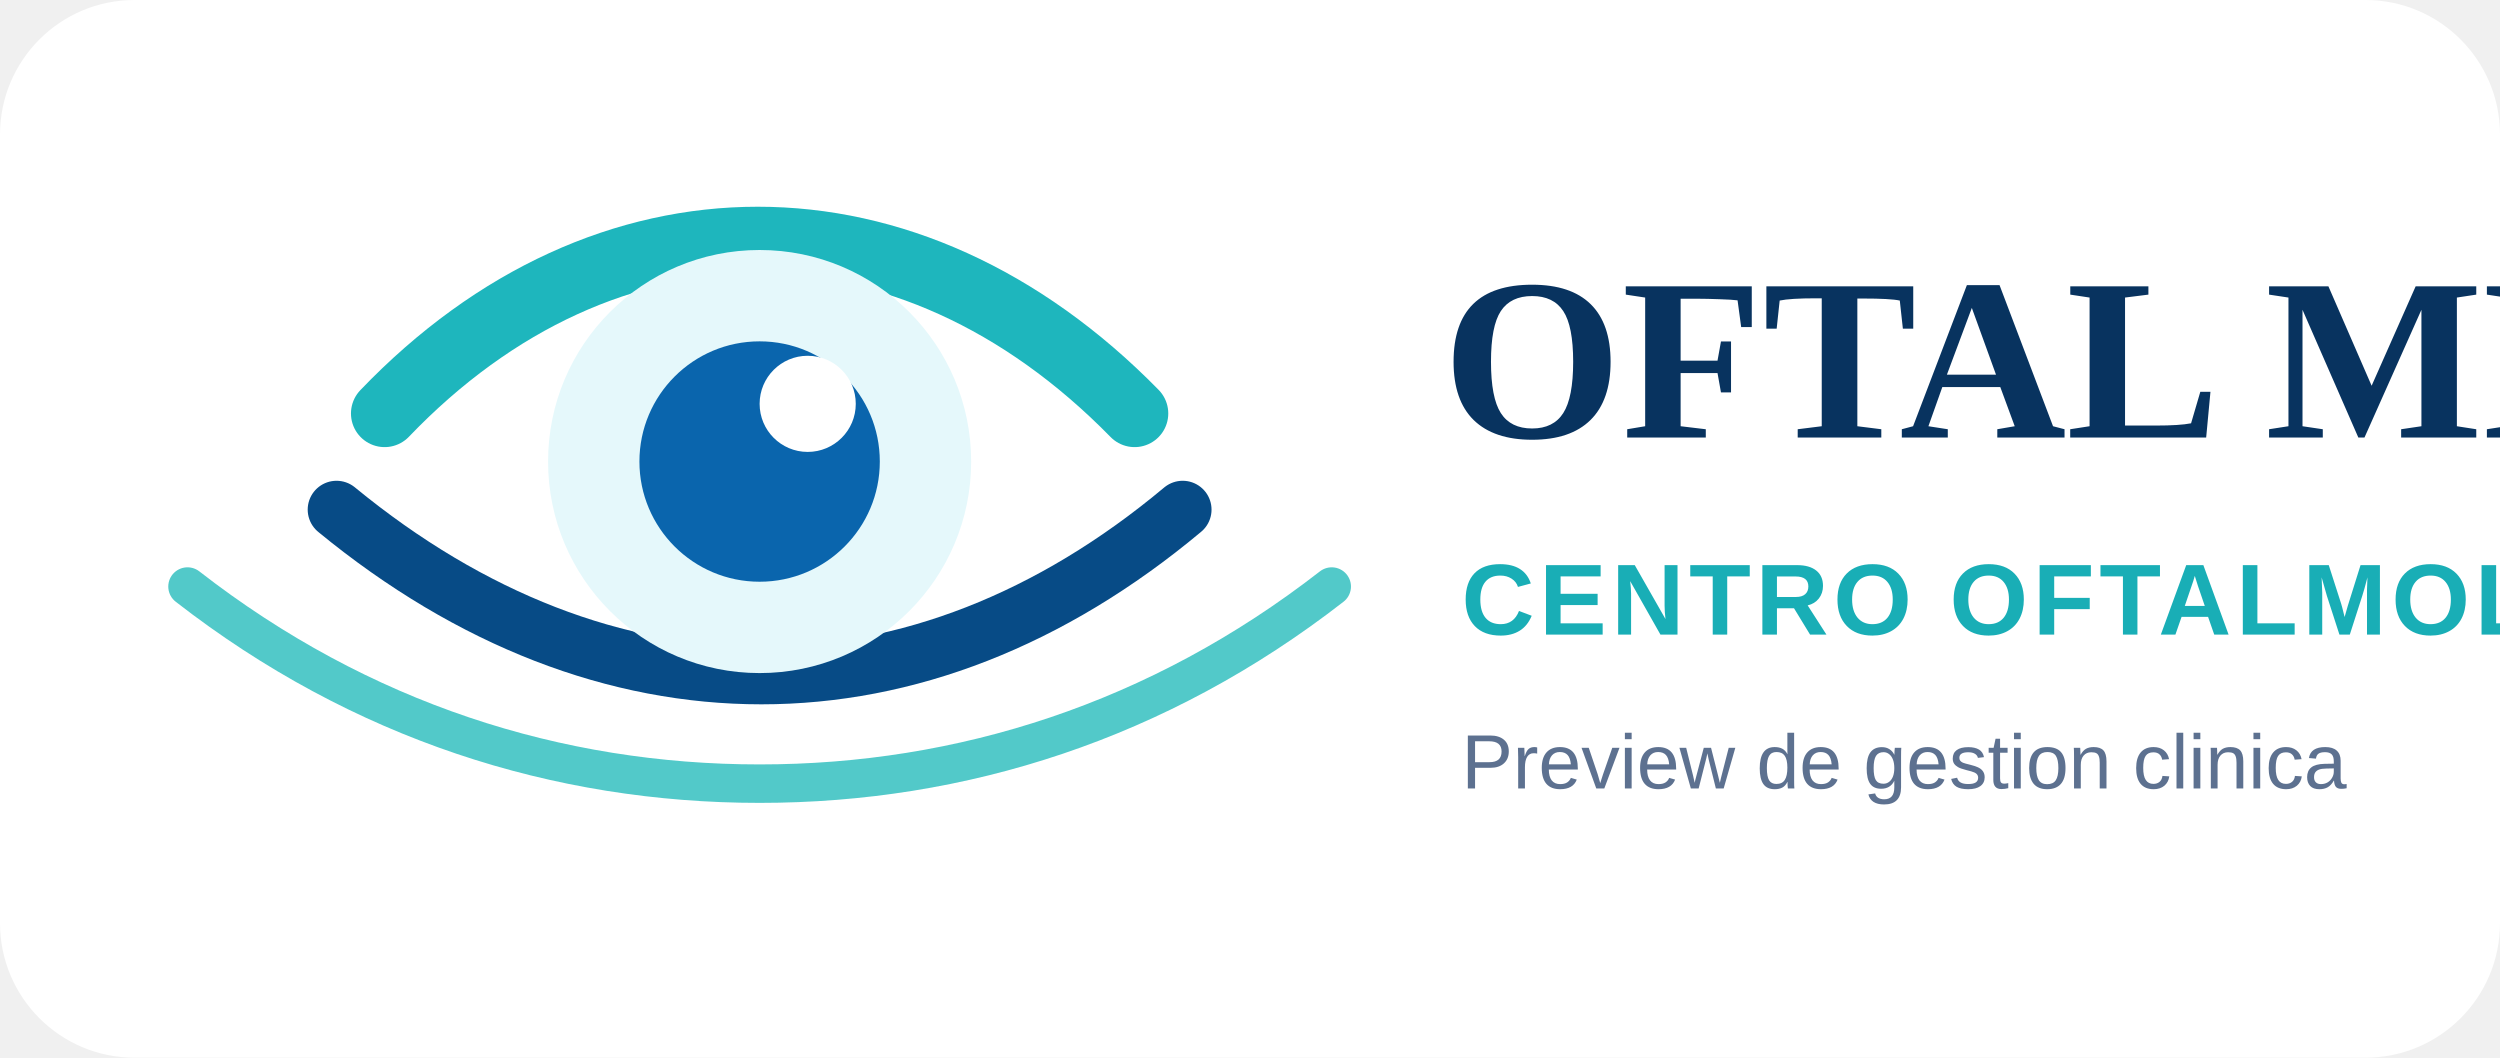
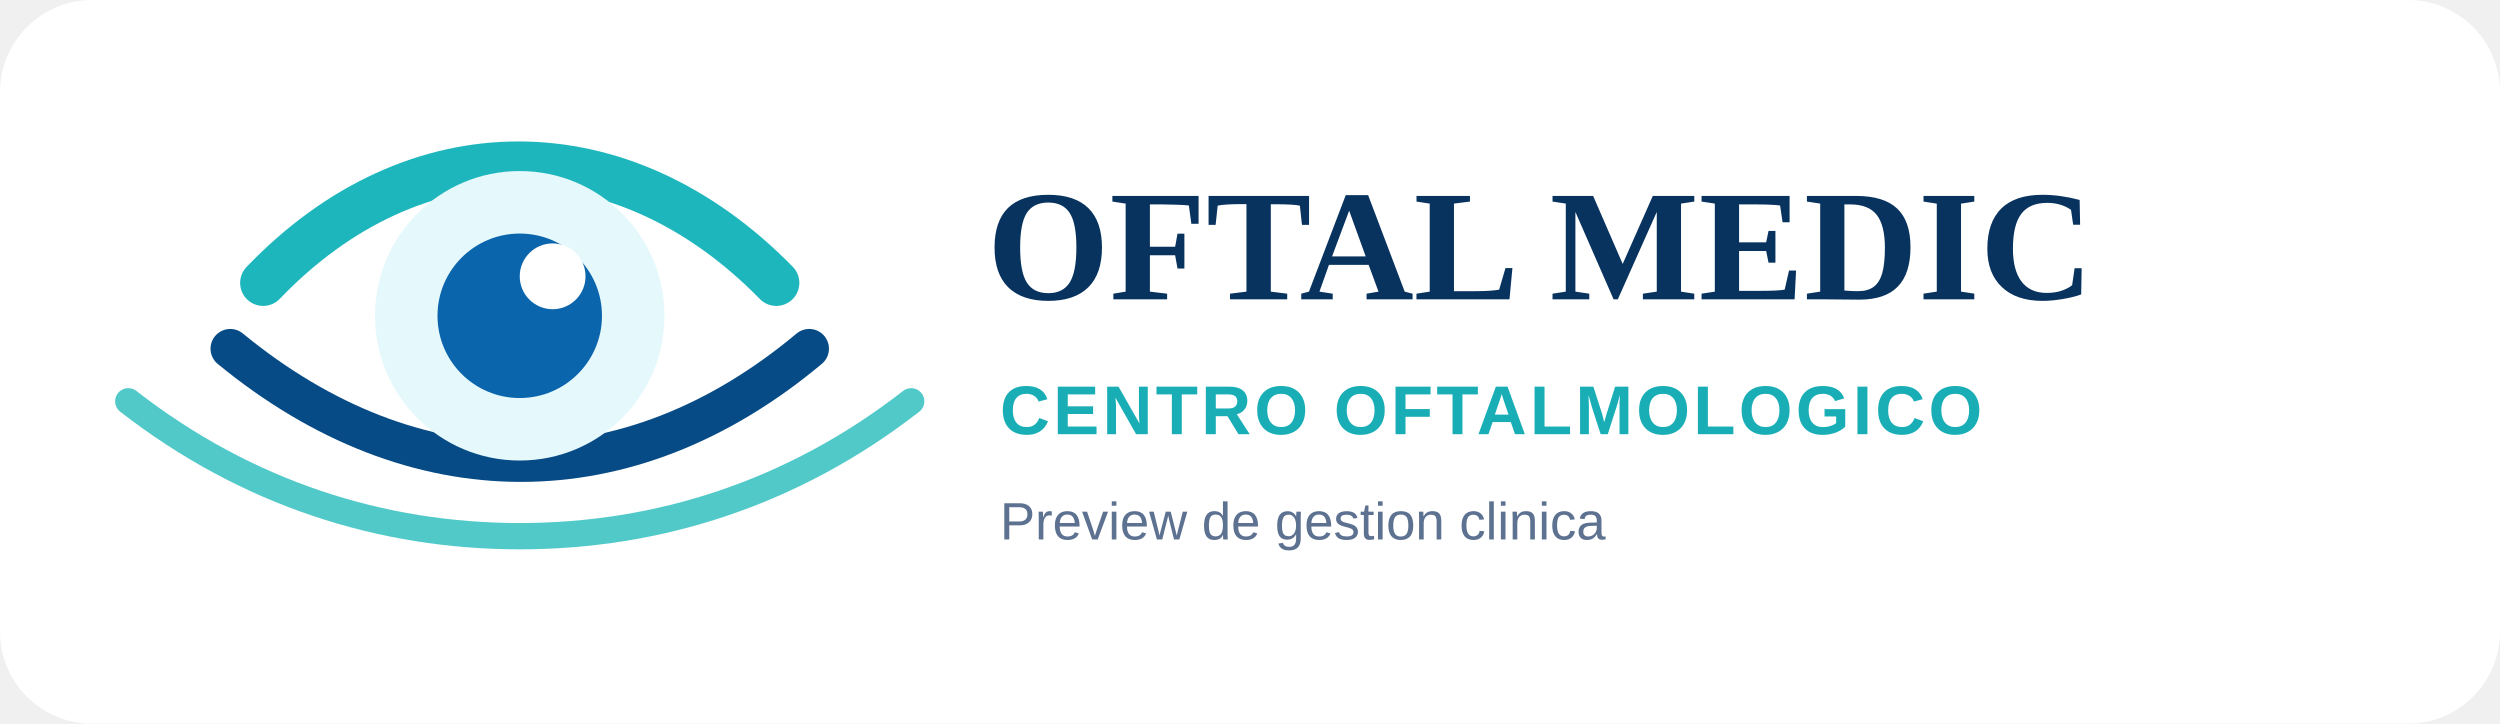
- <svg xmlns="http://www.w3.org/2000/svg" viewBox="0 0 520 220" role="img" aria-label="Oftal Medic">
-   <rect width="520" height="220" rx="28" fill="#ffffff" />
+ <svg xmlns="http://www.w3.org/2000/svg" viewBox="0 0 760 220" role="img" aria-label="Oftal Medic">
+   <rect width="760" height="220" rx="28" fill="#ffffff" />
  <path d="M80 86c46-48 109-48 156 0" fill="none" stroke="#1eb6bd" stroke-width="14" stroke-linecap="round" />
  <path d="M70 106c56 46 121 46 176 0" fill="none" stroke="#074b86" stroke-width="12" stroke-linecap="round" />
  <circle cx="158" cy="96" r="44" fill="#e5f8fb" />
  <circle cx="158" cy="96" r="25" fill="#0a65ad" />
  <circle cx="168" cy="84" r="10" fill="#ffffff" />
  <path d="M39 122c36 28 77 41 119 41s83-13 119-41" fill="none" stroke="#18b7b7" stroke-width="8" stroke-linecap="round" opacity=".75" />
  <text x="300" y="91" fill="#08335f" font-family="Georgia, 'Times New Roman', serif" font-size="48" font-weight="700">OFTAL MEDIC</text>
  <text x="304" y="132" fill="#19aeb6" font-family="Arial, sans-serif" font-size="21" font-weight="700" letter-spacing="1">CENTRO OFTALMOLOGICO</text>
  <text x="304" y="164" fill="#5d7190" font-family="Arial, sans-serif" font-size="16">Preview de gestion clinica</text>
</svg>
